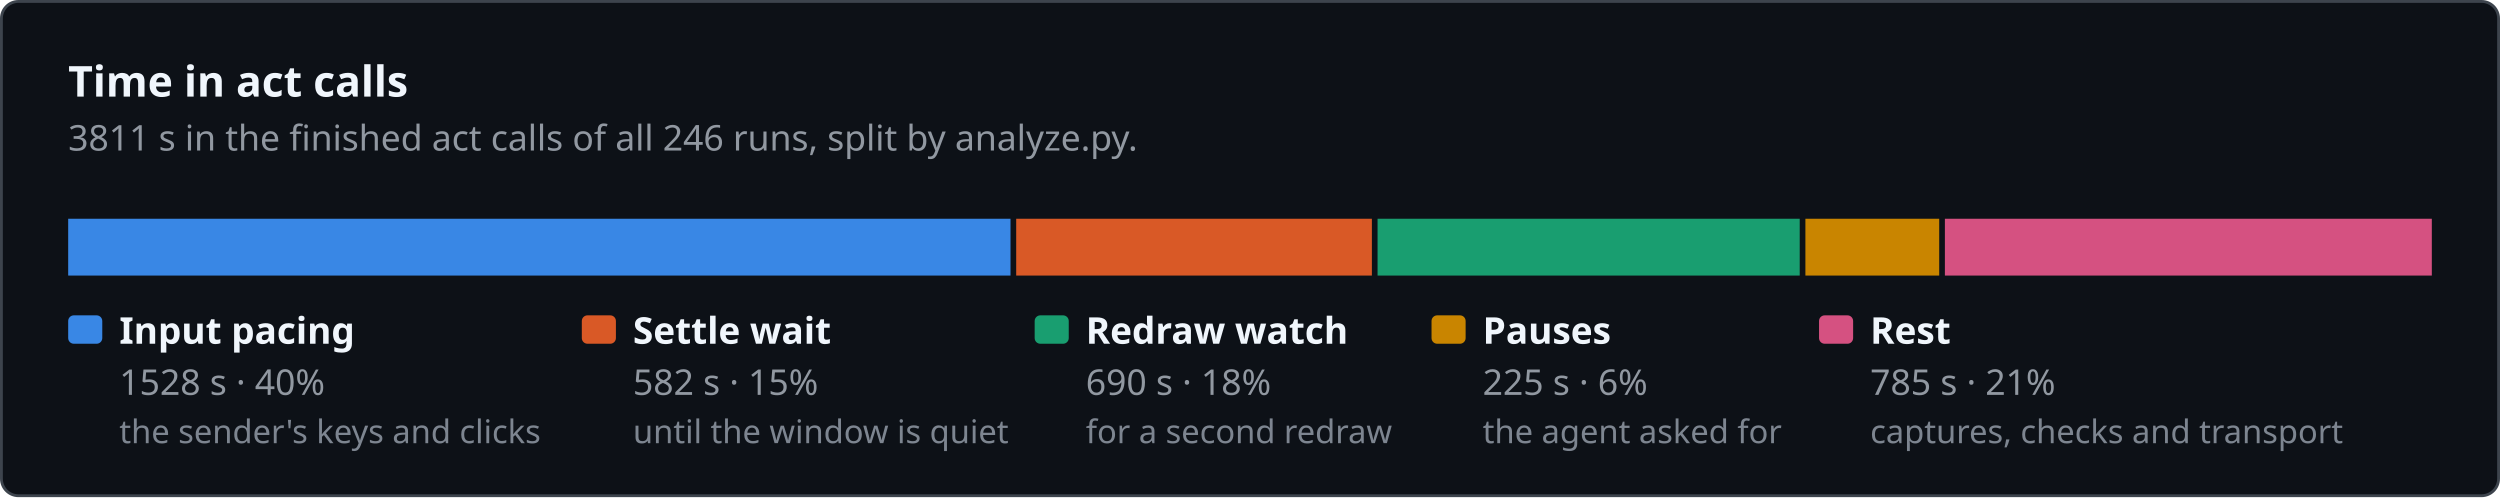
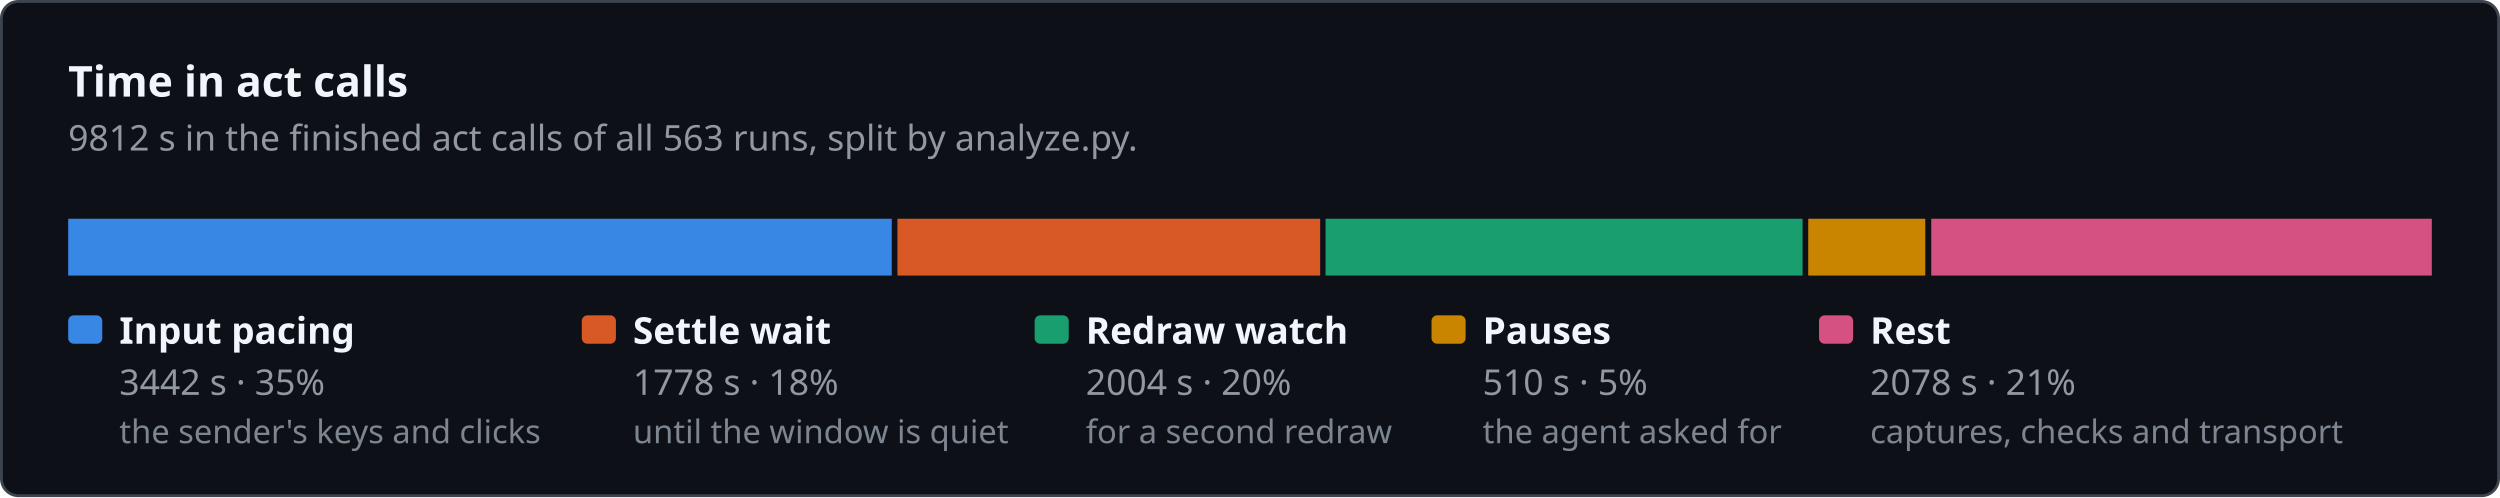
- <svg xmlns="http://www.w3.org/2000/svg" width="880" height="175" viewBox="0 0 880 175" role="img" aria-label="Time in finished act calls: Input pacing 1528 s, Settle wait 582 s, Redraw watch 690 s, Pauses 225 s, Rest 785 s">
+ <svg xmlns="http://www.w3.org/2000/svg" width="880" height="175" viewBox="0 0 880 175" role="img" aria-label="Time in finished act calls: Input pacing 3442 s, Settle wait 1778 s, Redraw watch 2004 s, Pauses 510 s, Rest 2078 s">
  <style>text{font-family:-apple-system, BlinkMacSystemFont, "Segoe UI", "Noto Sans", Helvetica, Arial, sans-serif;font-variant-numeric:tabular-nums}.t{fill:#f0f6fc}.t2{fill:#9198a1}.m{fill:#7d8590}.bg{fill:#0d1117;stroke:#3d444d}.grid{stroke:#1c2128;stroke-width:1}.axis{stroke:#3d444d;stroke-width:1}.tools{fill:#3987e5}.out{fill:#454c56}.dot{fill:#d1d7e0;stroke:#0d1117;stroke-width:1.5}.miss{fill:#0d1117;stroke:#f85149;stroke-width:1.75}.pass{fill:#3fb950}.fail{fill:#0d1117;stroke:#f85149;stroke-width:1.75}.cut{stroke:#0d1117;stroke-width:2}.s0{fill:#3987e5}.s1{fill:#d95926}.s2{fill:#199e70}.s3{fill:#c98500}.s4{fill:#d55181}.s5{fill:#008300}.s6{fill:#9085e9}.s7{fill:#e66767}</style>
  <rect x="0.5" y="0.5" width="879" height="174" rx="6" class="bg" />
  <text x="24" y="34" class="t" font-size="15" font-weight="600">Time in act calls</text>
-   <text x="24" y="53" class="t2" font-size="12.5">3811 s in the finished act calls of all 246 runs, split by analyze.py.</text>
-   <rect x="24" y="77" width="331.7" height="20" class="s0" />
-   <rect x="357.7" y="77" width="125.2" height="20" class="s1" />
-   <rect x="484.9" y="77" width="148.6" height="20" class="s2" />
-   <rect x="635.5" y="77" width="47.1" height="20" class="s3" />
-   <rect x="684.6" y="77" width="171.4" height="20" class="s4" />
+   <text x="24" y="53" class="t2" font-size="12.5">9812 s in the finished act calls of all 563 runs, split by analyze.py.</text>
+   <rect x="24" y="77" width="289.9" height="20" class="s0" />
+   <rect x="315.9" y="77" width="148.8" height="20" class="s1" />
+   <rect x="466.6" y="77" width="167.9" height="20" class="s2" />
+   <rect x="636.5" y="77" width="41.2" height="20" class="s3" />
+   <rect x="679.8" y="77" width="176.2" height="20" class="s4" />
  <rect x="24" y="111" width="12" height="10" class="s0" rx="2" />
  <text x="42" y="121" class="t" font-size="13" font-weight="600">Input pacing</text>
-   <text x="42" y="139" class="t2" font-size="12.5">1528 s · 40%</text>
+   <text x="42" y="139" class="t2" font-size="12.5">3442 s · 35%</text>
  <text x="42" y="156" class="m" font-size="11.5">the sender's keys and clicks</text>
  <rect x="204.8" y="111" width="12" height="10" class="s1" rx="2" />
  <text x="222.8" y="121" class="t" font-size="13" font-weight="600">Settle wait</text>
-   <text x="222.8" y="139" class="t2" font-size="12.5">582 s · 15%</text>
+   <text x="222.8" y="139" class="t2" font-size="12.5">1778 s · 18%</text>
  <text x="222.8" y="156" class="m" font-size="11.5">until the window is quiet</text>
  <rect x="364.2" y="111" width="12" height="10" class="s2" rx="2" />
  <text x="382.2" y="121" class="t" font-size="13" font-weight="600">Redraw watch</text>
-   <text x="382.2" y="139" class="t2" font-size="12.5">690 s · 18%</text>
+   <text x="382.2" y="139" class="t2" font-size="12.5">2004 s · 20%</text>
  <text x="382.2" y="156" class="m" font-size="11.5">for a second redraw</text>
  <rect x="503.9" y="111" width="12" height="10" class="s3" rx="2" />
  <text x="521.9" y="121" class="t" font-size="13" font-weight="600">Pauses</text>
-   <text x="521.9" y="139" class="t2" font-size="12.5">225 s · 6%</text>
+   <text x="521.9" y="139" class="t2" font-size="12.5">510 s · 5%</text>
  <text x="521.9" y="156" class="m" font-size="11.5">the agent asked for</text>
  <rect x="640.3" y="111" width="12" height="10" class="s4" rx="2" />
  <text x="658.3" y="121" class="t" font-size="13" font-weight="600">Rest</text>
-   <text x="658.3" y="139" class="t2" font-size="12.5">785 s · 21%</text>
+   <text x="658.3" y="139" class="t2" font-size="12.5">2078 s · 21%</text>
  <text x="658.3" y="156" class="m" font-size="11.5">captures, checks and transport</text>
</svg>
